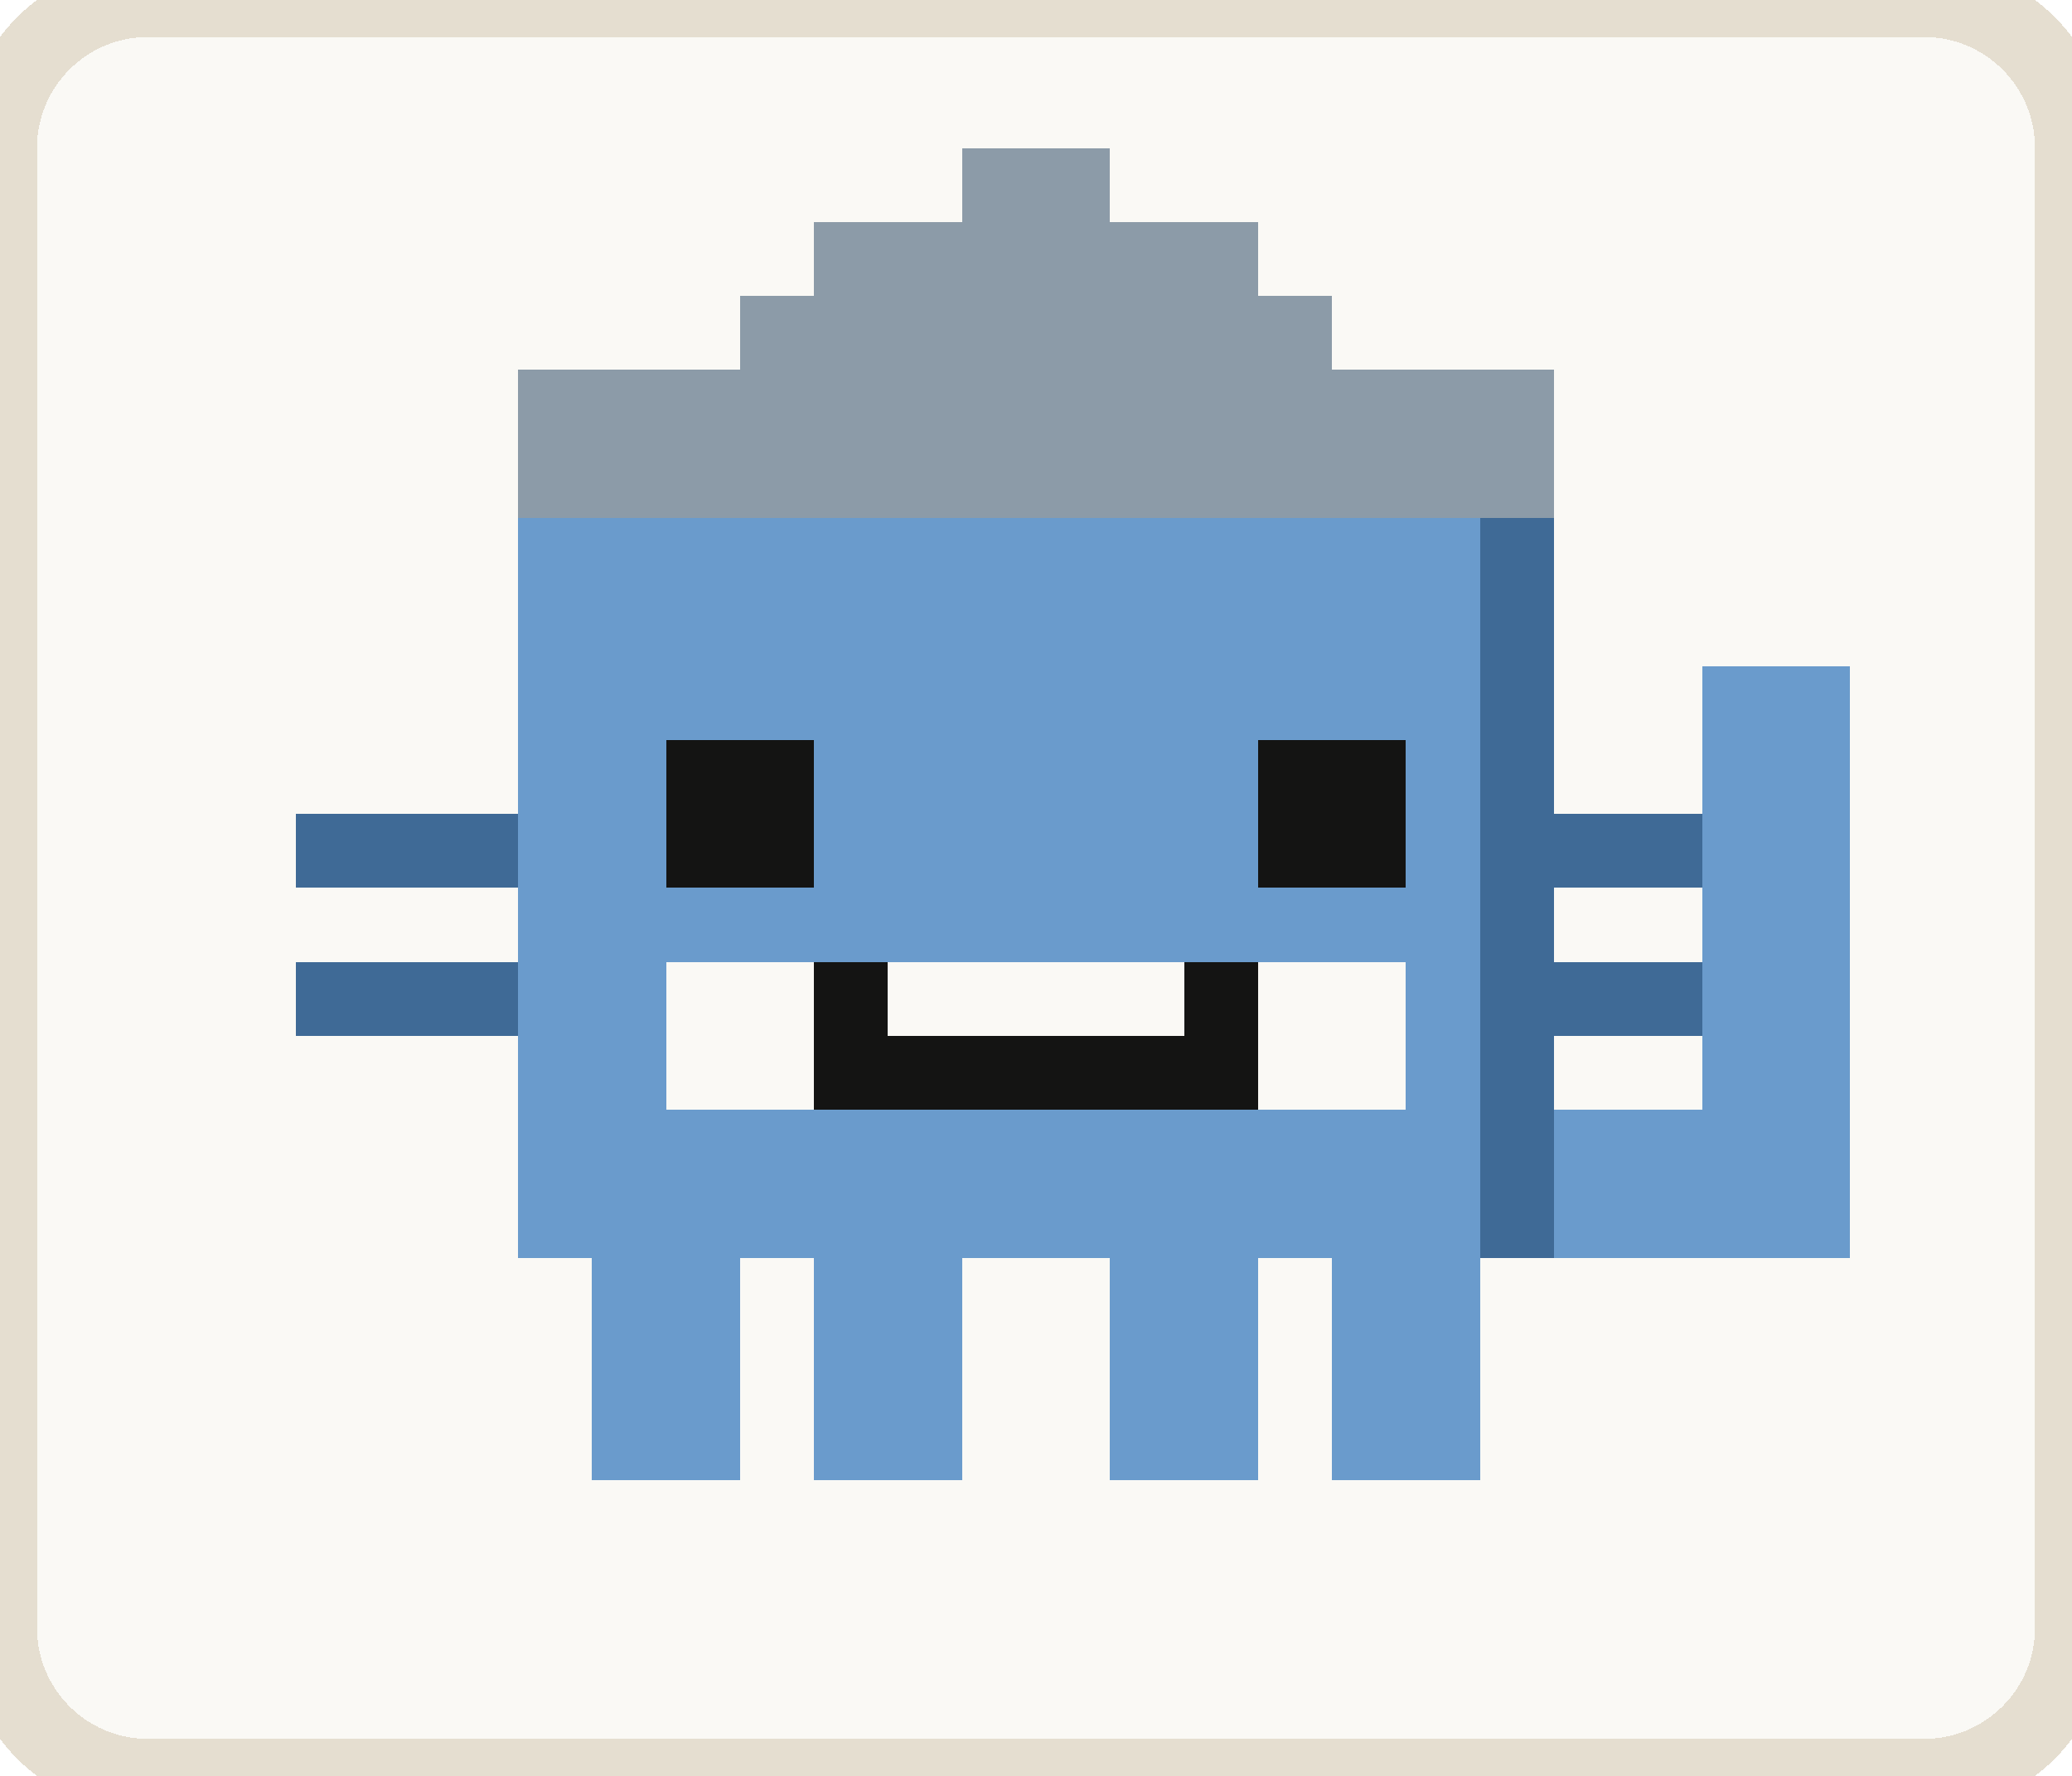
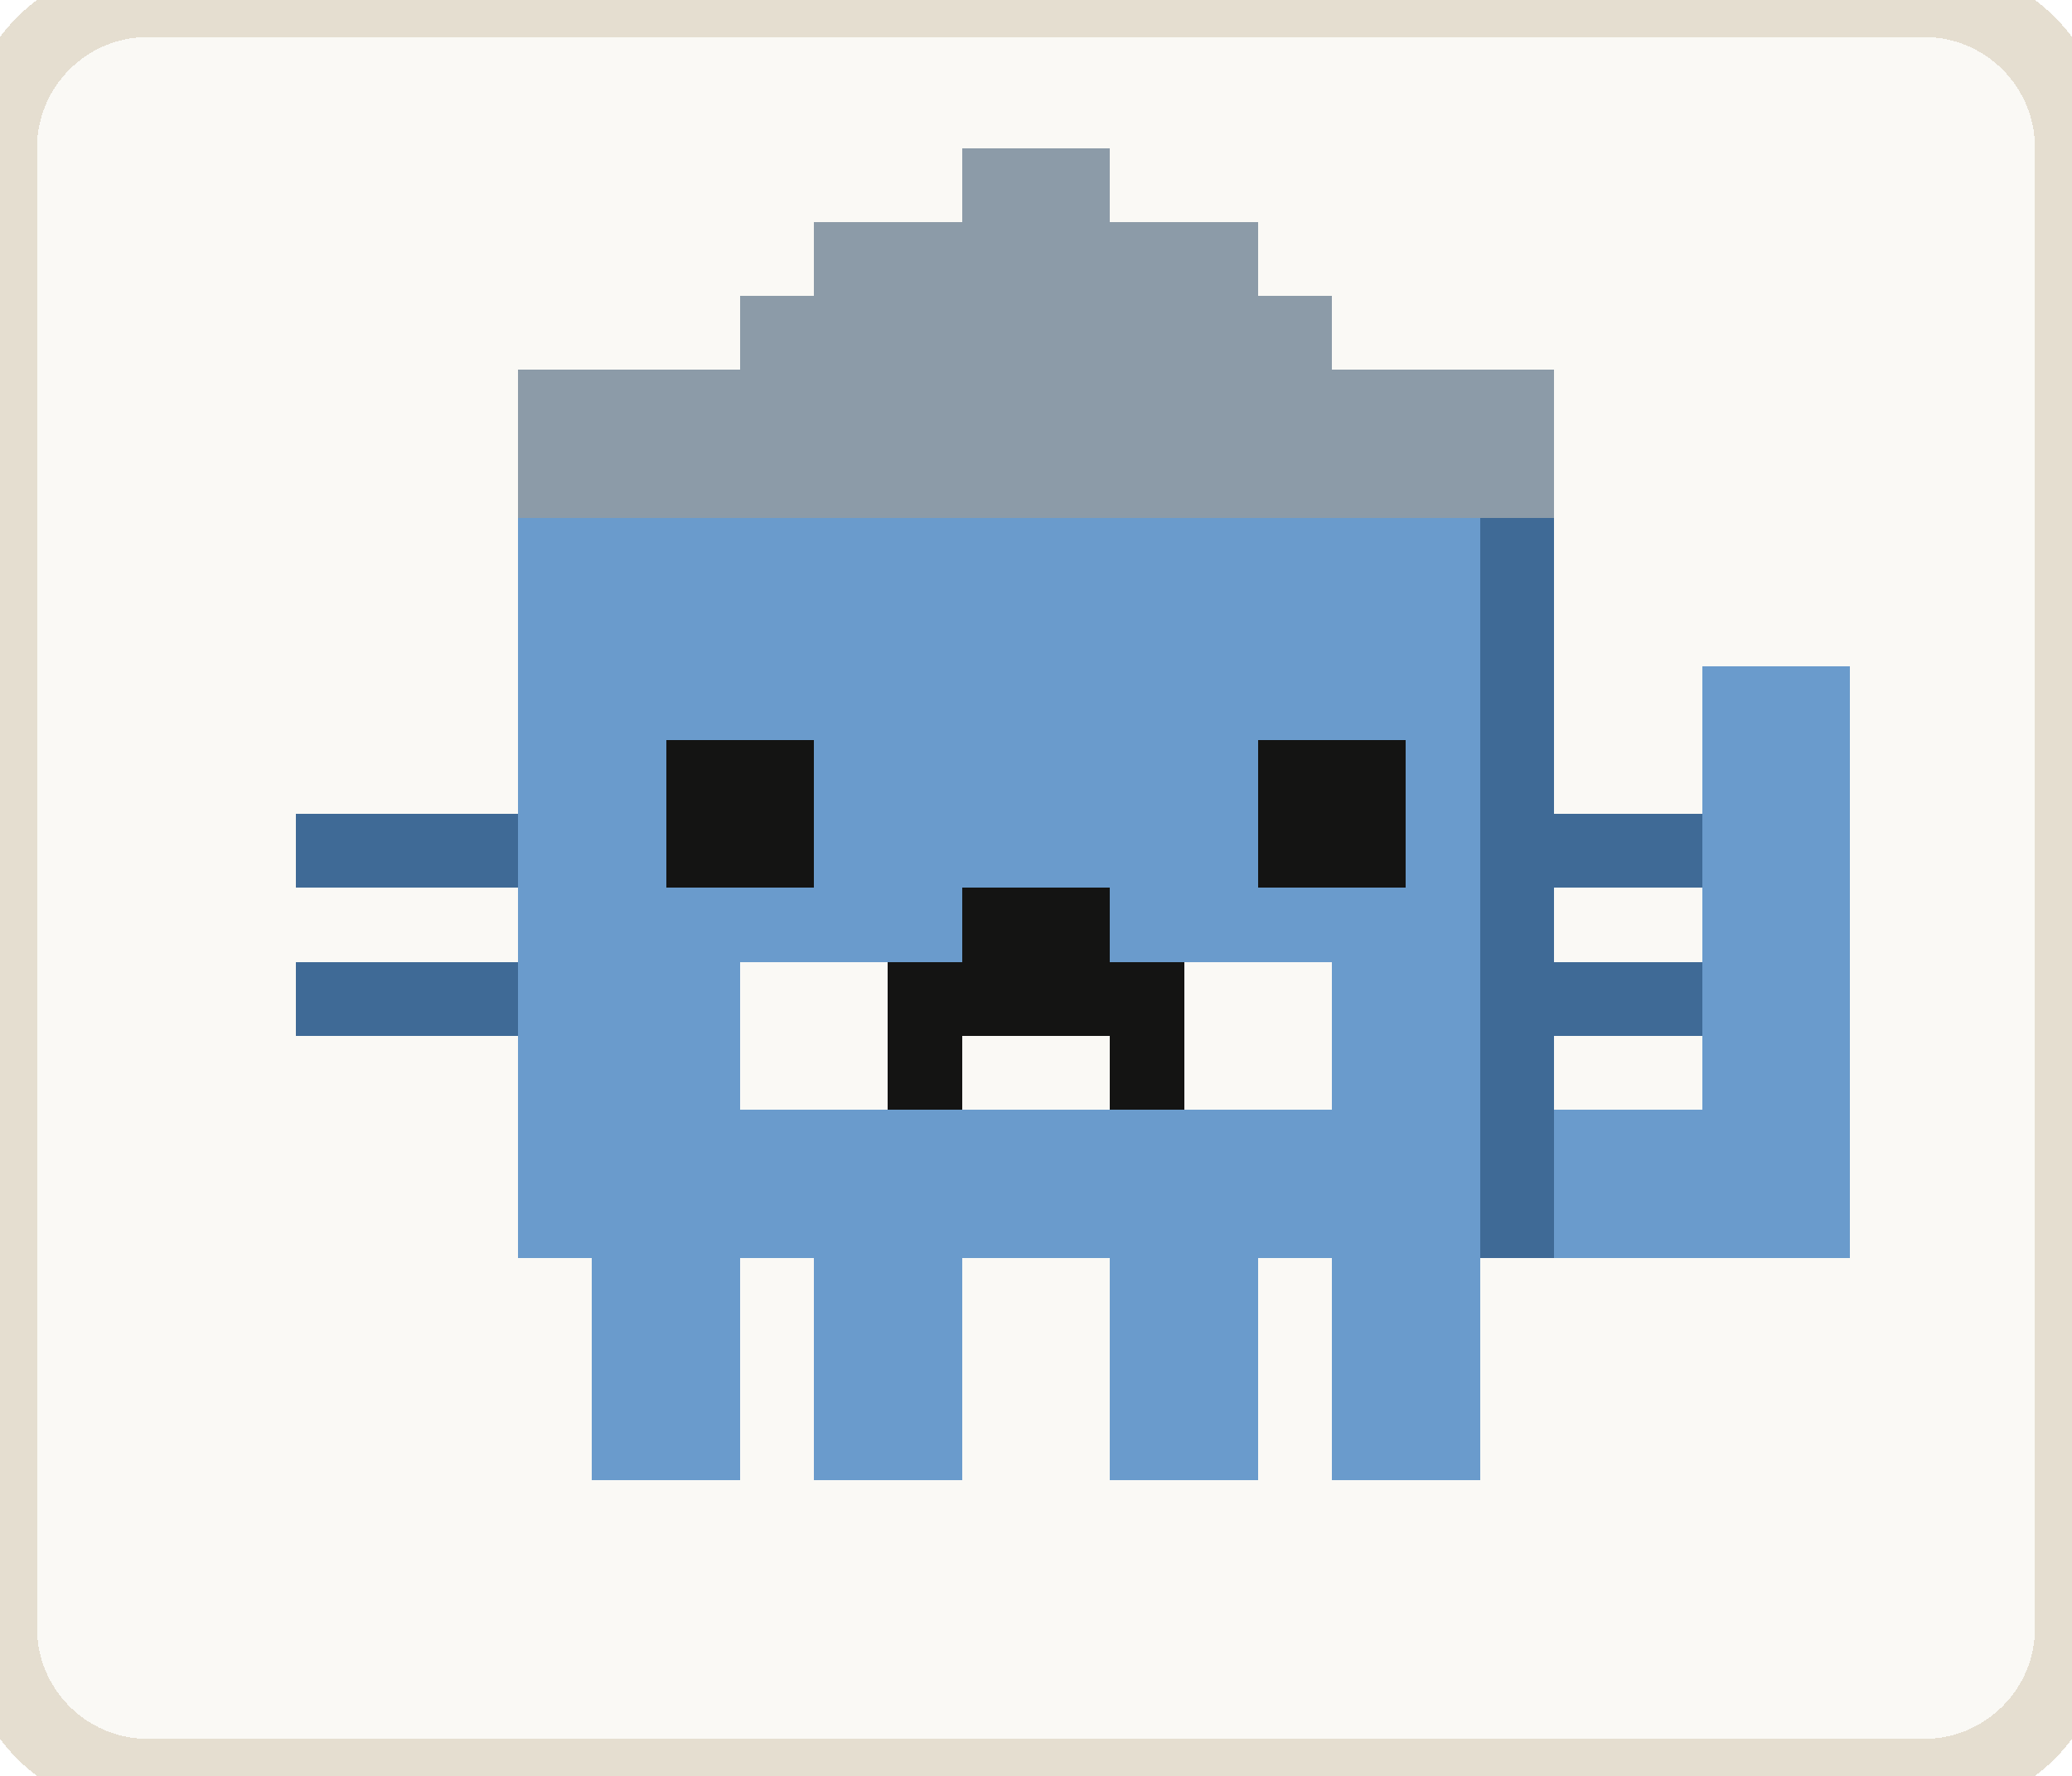
<svg xmlns="http://www.w3.org/2000/svg" viewBox="0 0 28 24" width="224" height="192" shape-rendering="crispEdges" role="img" aria-label="Кот-архитектор: Рисует схемы, которые потом сбываются">
  <rect width="28" height="24" rx="2" fill="#FAF9F5" stroke="#E5DED0" />
  <g transform="translate(2 2)">
    <g class="cat-tail">
      <rect x="21" y="7" width="2" height="1" fill="#6A9BCC" />
      <rect x="21" y="8" width="2" height="1" fill="#6A9BCC" />
      <rect x="21" y="9" width="2" height="1" fill="#6A9BCC" />
      <rect x="21" y="10" width="2" height="1" fill="#6A9BCC" />
      <rect x="21" y="11" width="2" height="1" fill="#6A9BCC" />
      <rect x="21" y="12" width="2" height="1" fill="#6A9BCC" />
      <rect x="19" y="13" width="4" height="1" fill="#6A9BCC" />
      <rect x="19" y="14" width="4" height="1" fill="#6A9BCC" />
    </g>
    <g class="cat-body">
      <rect x="5" y="3" width="2" height="1" fill="#6A9BCC" />
      <rect x="17" y="3" width="2" height="1" fill="#6A9BCC" />
      <rect x="5" y="4" width="2" height="1" fill="#6A9BCC" />
      <rect x="17" y="4" width="2" height="1" fill="#6A9BCC" />
      <rect x="5" y="5" width="13" height="1" fill="#6A9BCC" />
      <rect x="18" y="5" width="1" height="1" fill="#3F6A96" />
      <rect x="5" y="6" width="13" height="1" fill="#6A9BCC" />
      <rect x="18" y="6" width="1" height="1" fill="#3F6A96" />
      <rect x="5" y="7" width="13" height="1" fill="#6A9BCC" />
      <rect x="18" y="7" width="1" height="1" fill="#3F6A96" />
      <rect x="5" y="8" width="13" height="1" fill="#6A9BCC" />
      <rect x="18" y="8" width="1" height="1" fill="#3F6A96" />
      <rect x="2" y="9" width="3" height="1" fill="#3F6A96" />
      <rect x="5" y="9" width="13" height="1" fill="#6A9BCC" />
      <rect x="18" y="9" width="3" height="1" fill="#3F6A96" />
-       <rect x="5" y="10" width="13" height="1" fill="#6A9BCC" />
+       <rect x="5" y="10" width="6" height="1" fill="#6A9BCC" />
+       <rect x="11" y="10" width="2" height="1" fill="#141413" />
+       <rect x="13" y="10" width="5" height="1" fill="#6A9BCC" />
      <rect x="18" y="10" width="1" height="1" fill="#3F6A96" />
      <rect x="2" y="11" width="3" height="1" fill="#3F6A96" />
-       <rect x="5" y="11" width="2" height="1" fill="#6A9BCC" />
-       <rect x="7" y="11" width="2" height="1" fill="#FAF9F5" />
-       <rect x="9" y="11" width="1" height="1" fill="#141413" />
-       <rect x="10" y="11" width="4" height="1" fill="#FAF9F5" />
-       <rect x="14" y="11" width="1" height="1" fill="#141413" />
-       <rect x="15" y="11" width="2" height="1" fill="#FAF9F5" />
-       <rect x="17" y="11" width="1" height="1" fill="#6A9BCC" />
+       <rect x="5" y="11" width="3" height="1" fill="#6A9BCC" />
+       <rect x="8" y="11" width="2" height="1" fill="#FAF9F5" />
+       <rect x="10" y="11" width="4" height="1" fill="#6A9BCC" />
+       <rect x="14" y="11" width="2" height="1" fill="#FAF9F5" />
+       <rect x="16" y="11" width="2" height="1" fill="#6A9BCC" />
      <rect x="18" y="11" width="3" height="1" fill="#3F6A96" />
-       <rect x="5" y="12" width="2" height="1" fill="#6A9BCC" />
-       <rect x="7" y="12" width="2" height="1" fill="#FAF9F5" />
-       <rect x="9" y="12" width="6" height="1" fill="#141413" />
-       <rect x="15" y="12" width="2" height="1" fill="#FAF9F5" />
-       <rect x="17" y="12" width="1" height="1" fill="#6A9BCC" />
+       <rect x="5" y="12" width="3" height="1" fill="#6A9BCC" />
+       <rect x="8" y="12" width="2" height="1" fill="#FAF9F5" />
+       <rect x="10" y="12" width="4" height="1" fill="#6A9BCC" />
+       <rect x="14" y="12" width="2" height="1" fill="#FAF9F5" />
+       <rect x="16" y="12" width="2" height="1" fill="#6A9BCC" />
      <rect x="18" y="12" width="1" height="1" fill="#3F6A96" />
      <rect x="5" y="13" width="13" height="1" fill="#6A9BCC" />
      <rect x="18" y="13" width="1" height="1" fill="#3F6A96" />
      <rect x="5" y="14" width="13" height="1" fill="#6A9BCC" />
      <rect x="18" y="14" width="1" height="1" fill="#3F6A96" />
      <rect x="6" y="15" width="2" height="1" fill="#6A9BCC" />
      <rect x="9" y="15" width="2" height="1" fill="#6A9BCC" />
      <rect x="13" y="15" width="2" height="1" fill="#6A9BCC" />
      <rect x="16" y="15" width="2" height="1" fill="#6A9BCC" />
      <rect x="6" y="16" width="2" height="1" fill="#6A9BCC" />
      <rect x="9" y="16" width="2" height="1" fill="#6A9BCC" />
      <rect x="13" y="16" width="2" height="1" fill="#6A9BCC" />
      <rect x="16" y="16" width="2" height="1" fill="#6A9BCC" />
      <rect x="6" y="17" width="2" height="1" fill="#6A9BCC" />
      <rect x="9" y="17" width="2" height="1" fill="#6A9BCC" />
      <rect x="13" y="17" width="2" height="1" fill="#6A9BCC" />
      <rect x="16" y="17" width="2" height="1" fill="#6A9BCC" />
    </g>
    <g class="cat-eyes">
      <rect x="7" y="8" width="2" height="1" fill="#141413" />
      <rect x="15" y="8" width="2" height="1" fill="#141413" />
      <rect x="7" y="9" width="2" height="1" fill="#141413" />
      <rect x="15" y="9" width="2" height="1" fill="#141413" />
    </g>
    <g class="cat-eyes-shut">
      <rect x="7" y="9" width="2" height="1" fill="#141413" />
      <rect x="15" y="9" width="2" height="1" fill="#141413" />
    </g>
+     <g class="cat-mouth">
+       <rect x="10" y="12" width="4" height="1" fill="#141413" />
+     </g>
+     <g class="cat-mouth-open">
+       <rect x="10" y="11" width="4" height="1" fill="#141413" />
+       <rect x="10" y="12" width="1" height="1" fill="#141413" />
+       <rect x="11" y="12" width="2" height="1" fill="#FAF9F5" />
+       <rect x="13" y="12" width="1" height="1" fill="#141413" />
+     </g>
    <g class="cat-hat">
      <rect x="11" y="0" width="2" height="1" fill="#8C9BA8" />
      <rect x="9" y="1" width="6" height="1" fill="#8C9BA8" />
      <rect x="8" y="2" width="8" height="1" fill="#8C9BA8" />
      <rect x="5" y="3" width="14" height="1" fill="#8C9BA8" />
      <rect x="5" y="4" width="14" height="1" fill="#8C9BA8" />
    </g>
  </g>
</svg>
